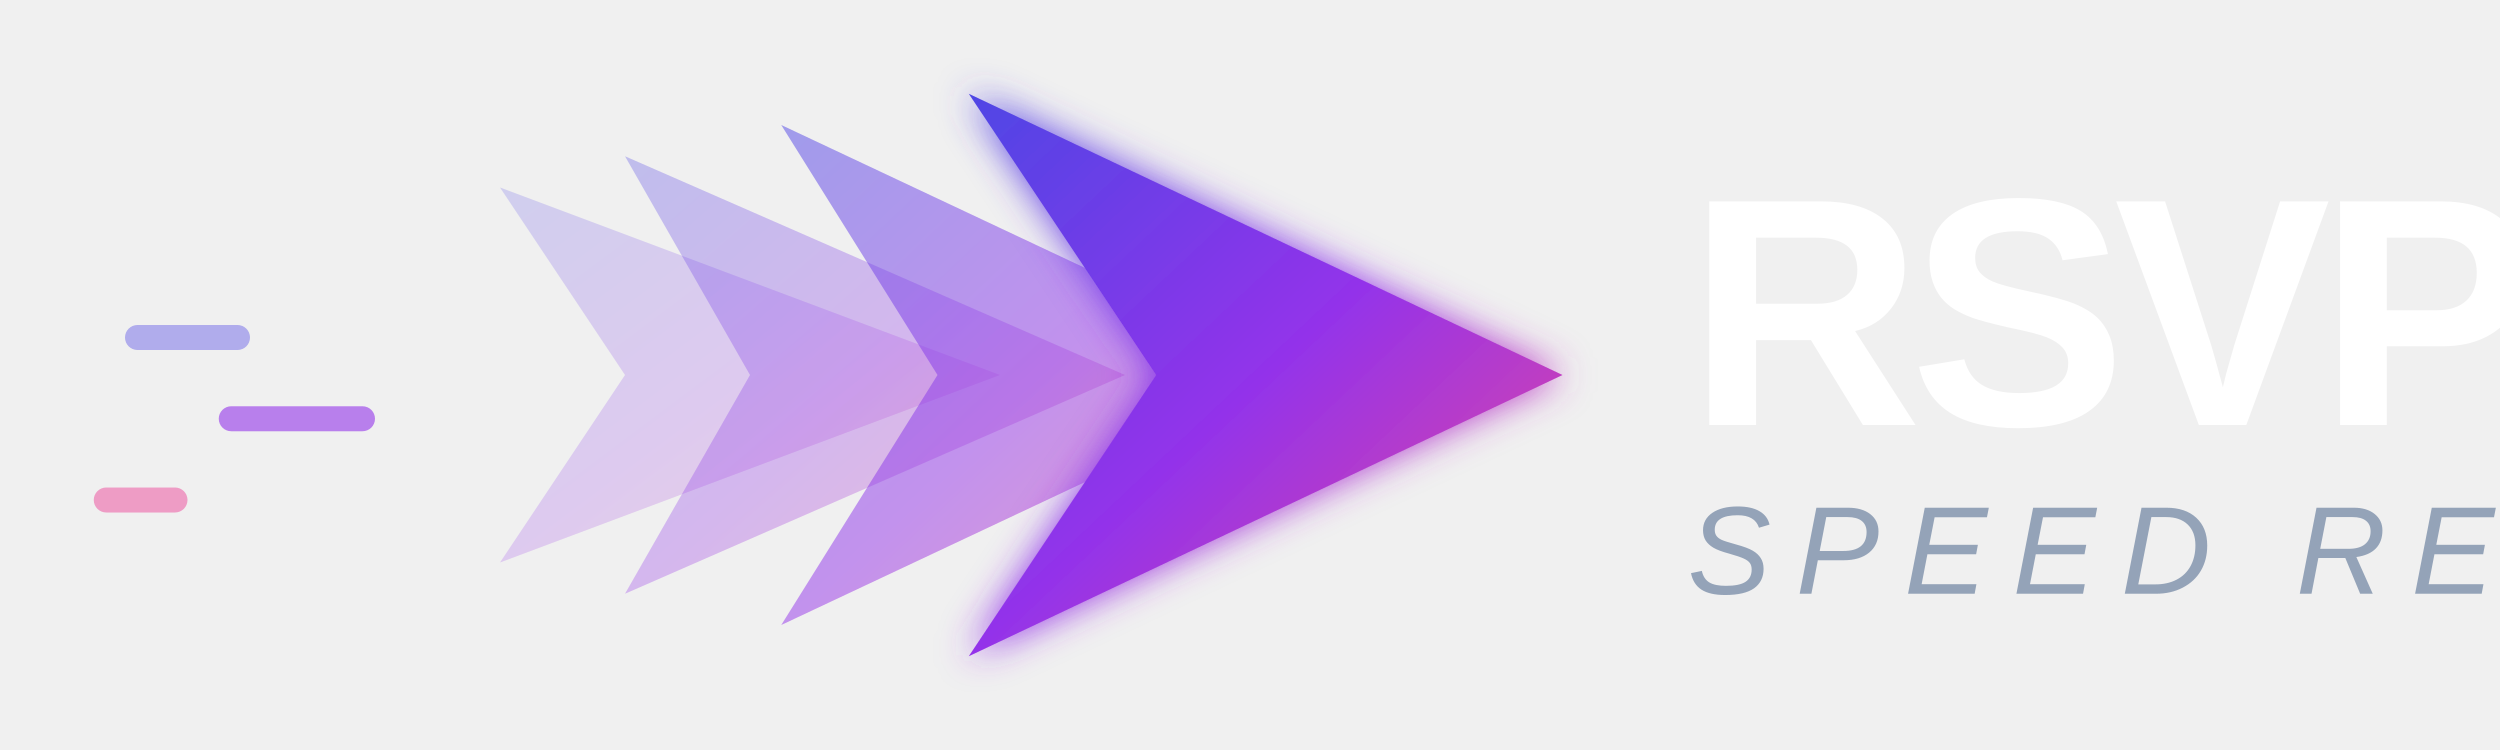
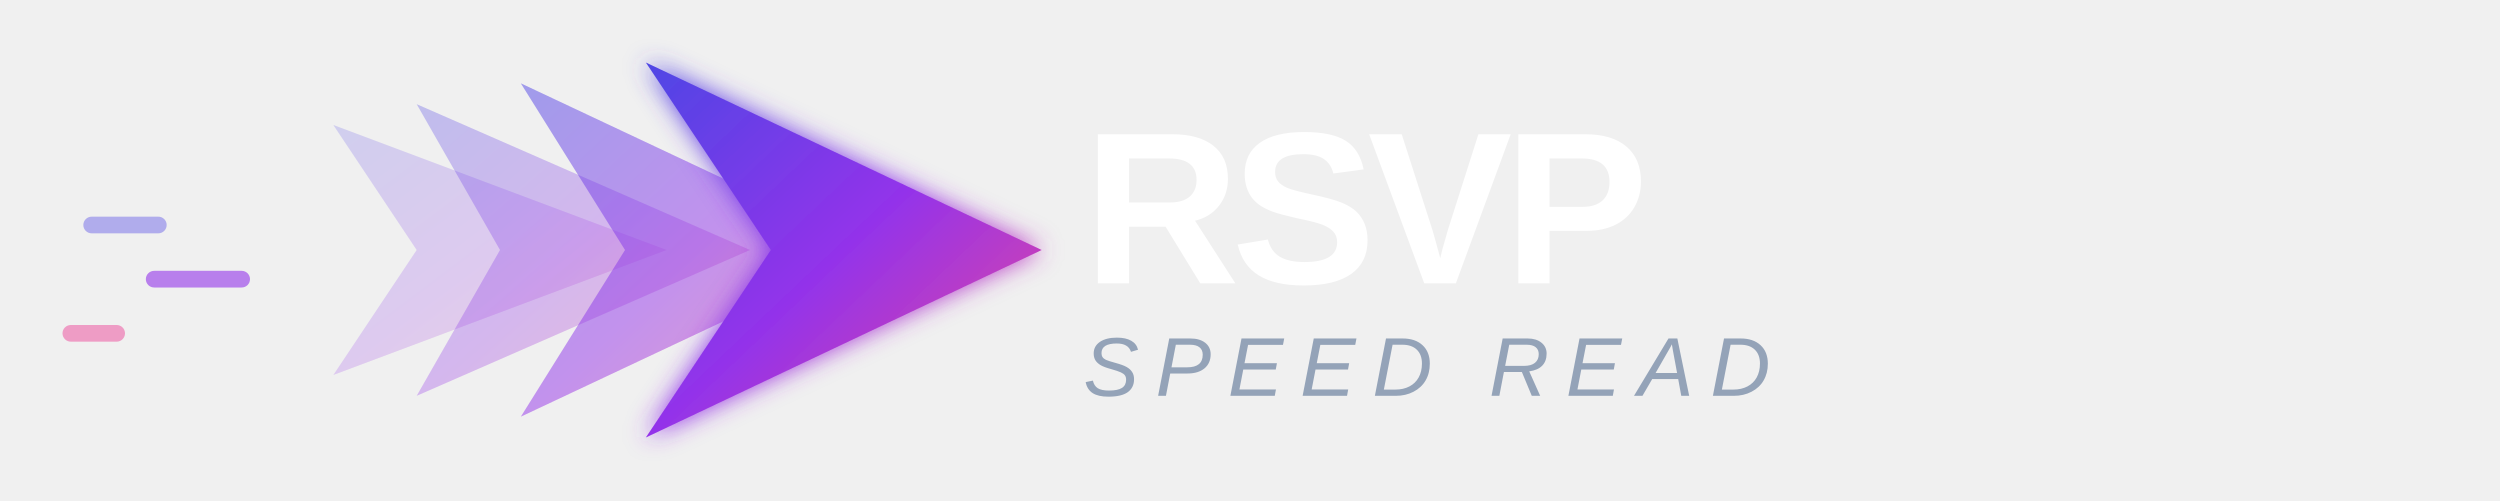
- <svg xmlns="http://www.w3.org/2000/svg" viewBox="0 0 400 120" fill="none">
+ <svg xmlns="http://www.w3.org/2000/svg" viewBox="0 0 600 120" fill="none">
  <defs>
    <linearGradient id="main-grad" x1="0%" y1="0%" x2="100%" y2="100%">
      <stop offset="0%" stop-color="#4f46e5" />
      <stop offset="50%" stop-color="#9333ea" />
      <stop offset="100%" stop-color="#ec4899" />
    </linearGradient>
    <filter id="neon-glow" x="-20%" y="-20%" width="140%" height="140%">
      <feGaussianBlur stdDeviation="3" result="blur" />
      <feComposite in="SourceGraphic" in2="blur" operator="over" />
    </filter>
  </defs>
  <rect x="20" y="52" width="20" height="4" rx="2" fill="#4f46e5" opacity="0.4">
    <animate attributeName="x" values="20;10;20" dur="3s" repeatCount="indefinite" />
  </rect>
  <rect x="35" y="65" width="25" height="4" rx="2" fill="#9333ea" opacity="0.6">
    <animate attributeName="x" values="35;25;35" dur="3s" repeatCount="indefinite" />
  </rect>
  <rect x="15" y="78" width="15" height="4" rx="2" fill="#ec4899" opacity="0.5">
    <animate attributeName="x" values="15;5;15" dur="3s" repeatCount="indefinite" />
  </rect>
  <path d="M80 30 L160 60 L80 90 L100 60 Z" fill="url(#main-grad)" opacity="0.2" />
  <path d="M100 25 L180 60 L100 95 L120 60 Z" fill="url(#main-grad)" opacity="0.3" />
  <path d="M125 20 L210 60 L125 100 L150 60 Z" fill="url(#main-grad)" opacity="0.5" />
  <path d="M155 15 L250 60 L155 105 L185 60 Z" fill="url(#main-grad)" filter="url(#neon-glow)" />
-   <text x="270" y="68" fill="white" font-family="Arial, sans-serif" font-weight="900" font-size="52" letter-spacing="-2">RSVP</text>
-   <text x="270" y="95" fill="#94a3b8" font-family="Arial, sans-serif" font-weight="300" font-style="italic" font-size="20" letter-spacing="4">SPEED READ</text>
+   <text x="260" y="68" fill="white" font-family="Arial, sans-serif" font-weight="900" font-size="52" letter-spacing="-2" text-anchor="start">RSVP</text>
+   <text x="260" y="95" fill="#94a3b8" font-family="Arial, sans-serif" font-weight="300" font-style="italic" font-size="20" letter-spacing="4" text-anchor="start">SPEED READ</text>
</svg>
